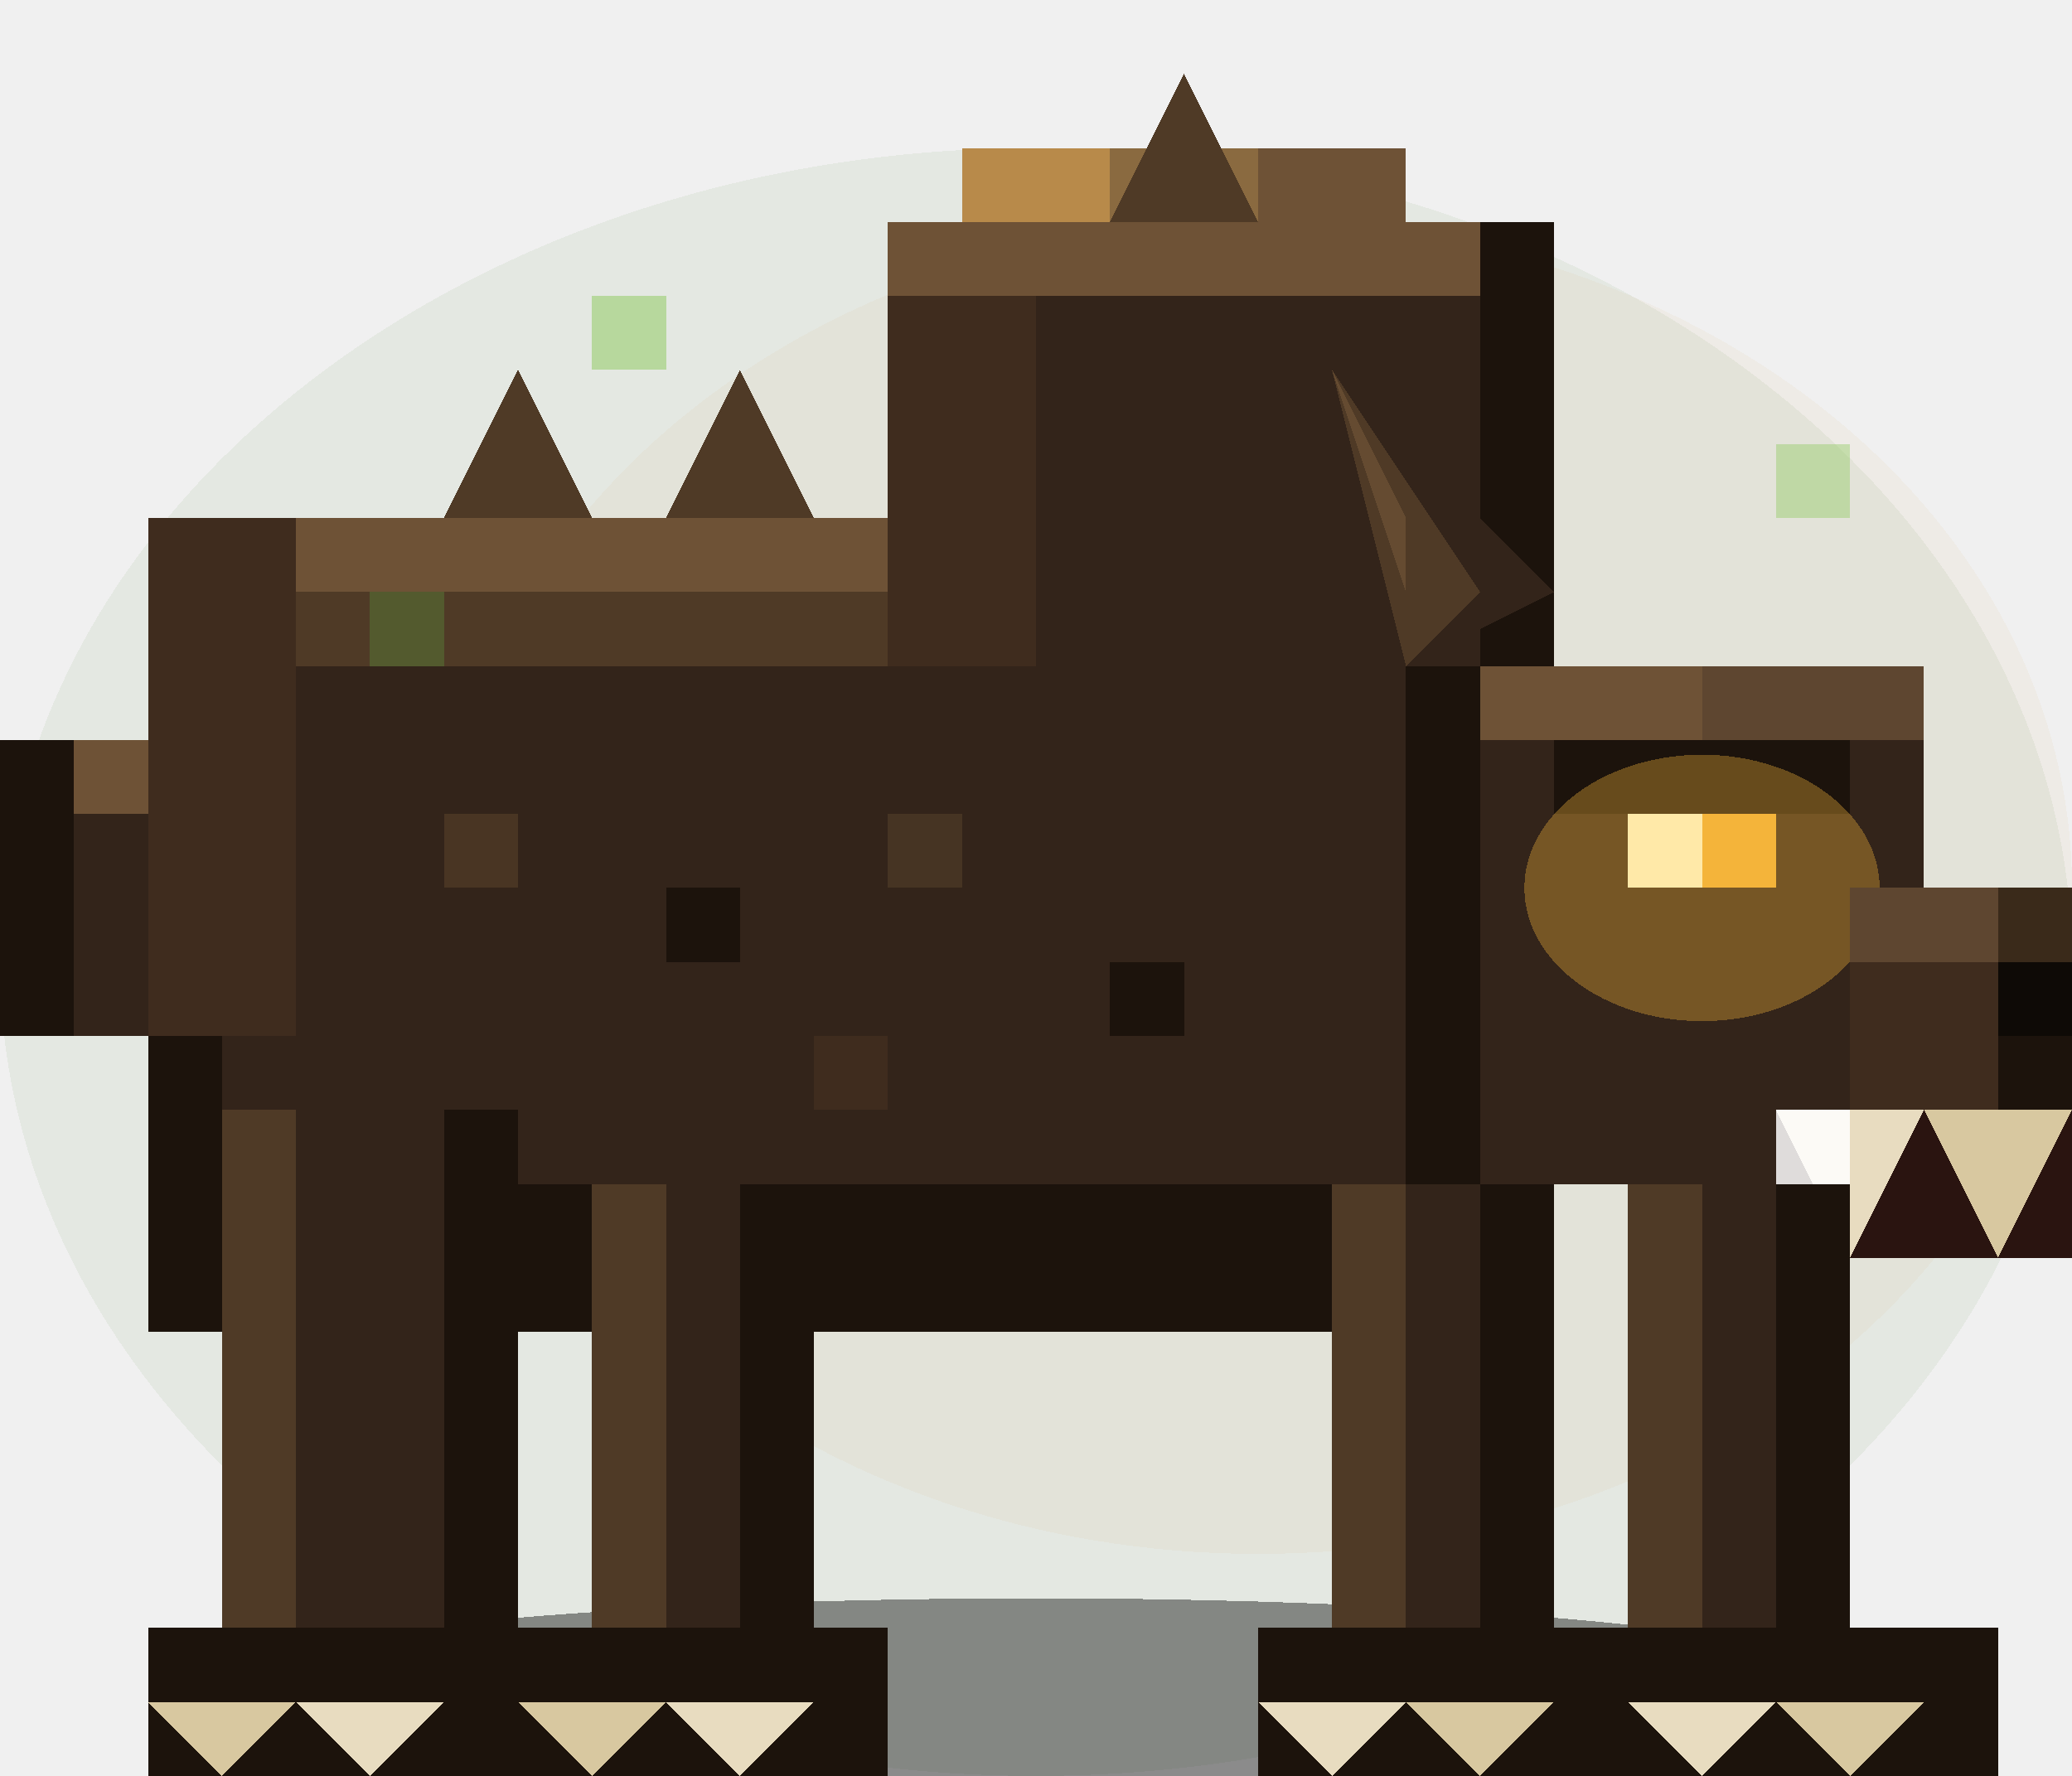
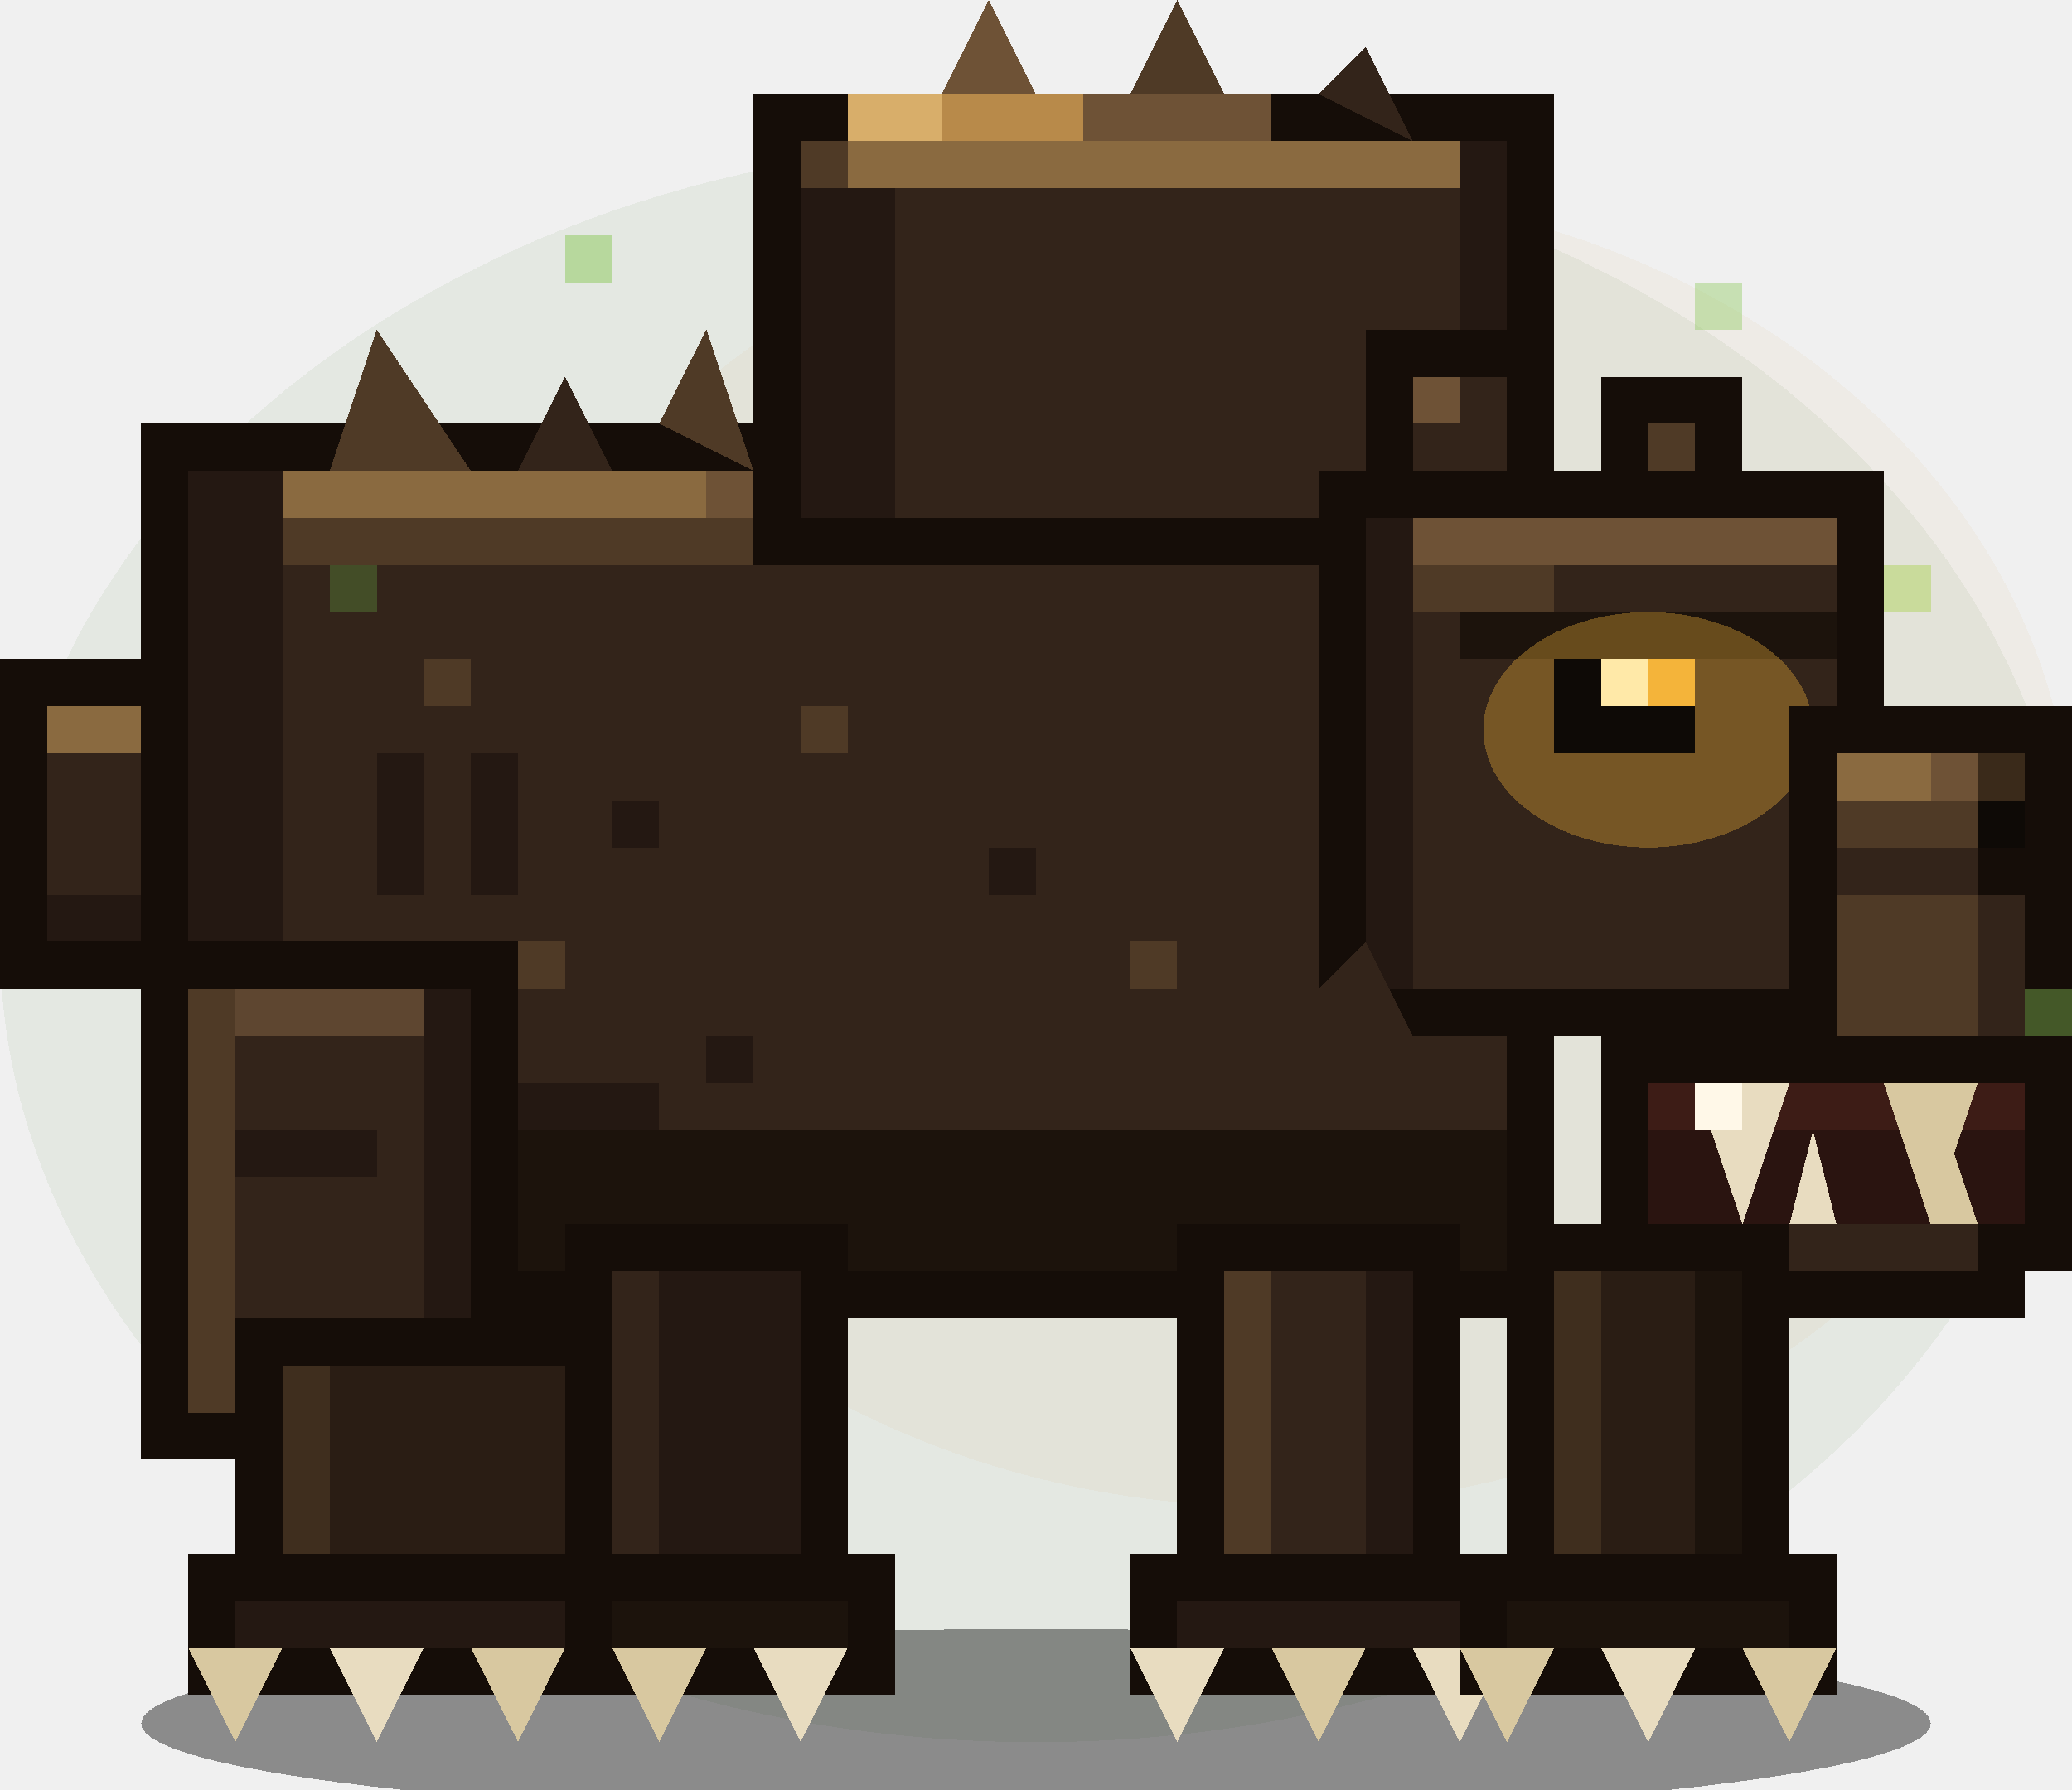
- <svg xmlns="http://www.w3.org/2000/svg" viewBox="0 0 28 24" shape-rendering="crispEdges" preserveAspectRatio="xMidYMax meet" aria-label="Wild Shape — Dire Beast">
-   <ellipse cx="14" cy="13" rx="14" ry="11" fill="#5a8a3a" opacity="0.08" />
-   <ellipse cx="17" cy="12" rx="11" ry="9" fill="#c8954a" opacity="0.06" />
-   <ellipse cx="14" cy="23" rx="12" ry="1.4" fill="#000" opacity="0.42" />
-   <rect x="0" y="10" width="4" height="4" fill="#33241a" />
-   <rect x="0" y="10" width="4" height="1" fill="#6e5236" />
-   <rect x="0" y="10" width="1" height="4" fill="#1c130c" />
-   <rect x="2" y="7" width="18" height="11" fill="#33241a" />
-   <rect x="2" y="7" width="18" height="1" fill="#6e5236" />
-   <rect x="2" y="8" width="18" height="1" fill="#4f3a26" />
-   <rect x="2" y="7" width="1" height="11" fill="#1c130c" />
-   <rect x="2" y="7" width="2" height="7" fill="#3f2c1e" />
-   <rect x="2" y="16" width="18" height="2" fill="#1c130c" />
-   <rect x="12" y="3" width="9" height="6" fill="#33241a" />
-   <rect x="12" y="3" width="9" height="1" fill="#6e5236" />
-   <rect x="13" y="2" width="6" height="1" fill="#6e5236" />
-   <rect x="13" y="2" width="4" height="1" fill="#8a6a40" />
-   <rect x="13" y="2" width="2" height="1" fill="#b88a4a" />
-   <rect x="12" y="4" width="2" height="5" fill="#3f2c1e" />
-   <rect x="20" y="3" width="1" height="6" fill="#1c130c" />
-   <rect x="19" y="9" width="7" height="7" fill="#33241a" />
-   <rect x="19" y="9" width="7" height="1" fill="#5e4630" />
-   <rect x="19" y="9" width="1" height="7" fill="#1c130c" />
-   <rect x="20" y="9" width="3" height="1" fill="#6e5236" />
-   <polygon points="19,9 18,5 21,8" fill="#33241a" />
-   <polygon points="19,9 18,5 20,8" fill="#4f3a26" />
-   <polygon points="19,8 18,5 19,7" fill="#6e5236" opacity="0.7" />
-   <rect x="21" y="10" width="4" height="1" fill="#1c130c" />
-   <ellipse cx="23" cy="12" rx="2.4" ry="1.8" fill="#f4b43a" opacity="0.35" />
-   <rect x="22" y="11" width="2" height="1" fill="#f4b43a" />
-   <rect x="22" y="11" width="1" height="1" fill="#ffe9a8" />
-   <rect x="25" y="12" width="3" height="4" fill="#3f2c1e" />
-   <rect x="25" y="12" width="3" height="1" fill="#5e4630" />
-   <rect x="27" y="12" width="1" height="4" fill="#1c130c" />
-   <rect x="27" y="12" width="1" height="2" fill="#0e0a06" />
-   <rect x="27" y="12" width="1" height="1" fill="#3a2a1a" />
-   <rect x="24" y="15" width="4" height="2" fill="#2a1410" />
-   <polygon points="24,15 25,17 26,15" fill="#e8dcc0" />
-   <polygon points="26,15 27,17 28,15" fill="#d8c8a0" />
-   <rect x="24" y="15" width="1" height="1" fill="#ffffff" opacity="0.85" />
-   <polygon points="6,7 7,5 8,7" fill="#4f3a26" />
-   <polygon points="9,7 10,5 11,7" fill="#4f3a26" />
-   <polygon points="15,3 16,1 17,3" fill="#4f3a26" />
-   <rect x="18" y="16" width="3" height="7" fill="#33241a" />
-   <rect x="22" y="16" width="3" height="7" fill="#33241a" />
-   <rect x="18" y="16" width="1" height="7" fill="#4f3a26" />
-   <rect x="22" y="16" width="1" height="7" fill="#4f3a26" />
-   <rect x="20" y="16" width="1" height="7" fill="#1c130c" />
-   <rect x="24" y="16" width="1" height="7" fill="#1c130c" />
-   <rect x="17" y="22" width="5" height="2" fill="#1c130c" />
-   <rect x="22" y="22" width="5" height="2" fill="#1c130c" />
-   <polygon points="17,23 18,24 19,23" fill="#e8dcc0" />
-   <polygon points="19,23 20,24 21,23" fill="#d8c8a0" />
-   <polygon points="22,23 23,24 24,23" fill="#e8dcc0" />
-   <polygon points="24,23 25,24 26,23" fill="#d8c8a0" />
-   <rect x="3" y="15" width="4" height="8" fill="#33241a" />
-   <rect x="8" y="16" width="3" height="7" fill="#33241a" />
-   <rect x="3" y="15" width="1" height="8" fill="#4f3a26" />
-   <rect x="8" y="16" width="1" height="7" fill="#4f3a26" />
-   <rect x="6" y="15" width="1" height="8" fill="#1c130c" />
-   <rect x="10" y="16" width="1" height="7" fill="#1c130c" />
-   <rect x="2" y="22" width="5" height="2" fill="#1c130c" />
-   <rect x="7" y="22" width="5" height="2" fill="#1c130c" />
-   <polygon points="2,23 3,24 4,23" fill="#d8c8a0" />
-   <polygon points="4,23 5,24 6,23" fill="#e8dcc0" />
-   <polygon points="7,23 8,24 9,23" fill="#d8c8a0" />
-   <polygon points="9,23 10,24 11,23" fill="#e8dcc0" />
-   <rect x="6" y="11" width="1" height="1" fill="#4f3a26" opacity="0.8" />
-   <rect x="9" y="12" width="1" height="1" fill="#1c130c" />
-   <rect x="12" y="11" width="1" height="1" fill="#4f3a26" opacity="0.7" />
-   <rect x="15" y="13" width="1" height="1" fill="#1c130c" />
-   <rect x="11" y="14" width="1" height="1" fill="#3f2c1e" />
-   <rect x="8" y="4" width="1" height="1" fill="#8ac858" opacity="0.5" />
-   <rect x="24" y="6" width="1" height="1" fill="#8ac858" opacity="0.4" />
-   <rect x="5" y="8" width="1" height="1" fill="#5a8a3a" opacity="0.4" />
+ <svg xmlns="http://www.w3.org/2000/svg" viewBox="0 0 44 38" shape-rendering="crispEdges" preserveAspectRatio="xMidYMax meet" aria-label="Wild Shape — Dire Beast">
+   <ellipse cx="22" cy="20" rx="22" ry="17" fill="#5a8a3a" opacity="0.08" />
+   <ellipse cx="27" cy="18" rx="17" ry="14" fill="#c8954a" opacity="0.06" />
+   <ellipse cx="22" cy="36.6" rx="19" ry="2" fill="#000" opacity="0.42" />
+   <rect x="0" y="14" width="7" height="7" fill="#150d08" />
+   <rect x="1" y="15" width="5" height="5" fill="#33241a" />
+   <rect x="1" y="15" width="5" height="1" fill="#6e5236" />
+   <rect x="1" y="15" width="2" height="1" fill="#8a6a40" />
+   <rect x="1" y="19" width="5" height="1" fill="#241812" />
+   <rect x="3" y="9" width="30" height="19" fill="#150d08" />
+   <rect x="4" y="10" width="28" height="17" fill="#33241a" />
+   <rect x="4" y="10" width="28" height="1" fill="#6e5236" />
+   <rect x="4" y="11" width="28" height="1" fill="#4f3a26" />
+   <rect x="5" y="10" width="10" height="1" fill="#8a6a40" />
+   <rect x="4" y="10" width="2" height="12" fill="#241812" />
+   <rect x="4" y="24" width="28" height="3" fill="#1c130c" />
+   <rect x="4" y="23" width="10" height="1" fill="#241812" />
+   <rect x="9" y="14" width="1" height="1" fill="#4f3a26" />
+   <rect x="13" y="17" width="1" height="1" fill="#241812" />
+   <rect x="17" y="15" width="1" height="1" fill="#4f3a26" />
+   <rect x="21" y="18" width="1" height="1" fill="#241812" />
+   <rect x="11" y="20" width="1" height="1" fill="#4f3a26" />
+   <rect x="15" y="22" width="1" height="1" fill="#241812" />
+   <rect x="24" y="20" width="1" height="1" fill="#4f3a26" />
+   <rect x="8" y="16" width="1" height="3" fill="#241812" />
+   <rect x="10" y="16" width="1" height="3" fill="#241812" />
+   <rect x="16" y="2" width="17" height="10" fill="#150d08" />
+   <rect x="17" y="3" width="15" height="8" fill="#33241a" />
+   <rect x="17" y="3" width="15" height="1" fill="#8a6a40" />
+   <rect x="18" y="2" width="9" height="1" fill="#6e5236" />
+   <rect x="18" y="2" width="5" height="1" fill="#b88a4a" />
+   <rect x="18" y="2" width="2" height="1" fill="#d8ae6a" />
+   <rect x="17" y="4" width="2" height="7" fill="#241812" />
+   <rect x="31" y="3" width="1" height="8" fill="#241812" />
+   <rect x="17" y="3" width="1" height="1" fill="#4f3a26" />
+   <polygon points="20,2 21,0 22,2" fill="#6e5236" />
+   <polygon points="24,2 25,0 26,2" fill="#4f3a26" />
+   <polygon points="28,2 29,1 30,3" fill="#33241a" />
+   <polygon points="7,10 8,7 10,10" fill="#4f3a26" />
+   <polygon points="11,10 12,8 13,10" fill="#33241a" />
+   <polygon points="14,9 15,7 16,10" fill="#4f3a26" />
+   <rect x="29" y="7" width="4" height="4" fill="#150d08" />
+   <rect x="30" y="8" width="2" height="2" fill="#33241a" />
+   <rect x="30" y="8" width="1" height="1" fill="#6e5236" />
+   <rect x="34" y="8" width="3" height="3" fill="#150d08" />
+   <rect x="35" y="9" width="1" height="1" fill="#4f3a26" />
+   <rect x="28" y="10" width="12" height="12" fill="#150d08" />
+   <rect x="29" y="11" width="10" height="10" fill="#33241a" />
+   <rect x="29" y="11" width="10" height="1" fill="#6e5236" />
+   <rect x="29" y="12" width="4" height="1" fill="#4f3a26" />
+   <rect x="29" y="11" width="1" height="10" fill="#241812" />
+   <rect x="31" y="13" width="8" height="1" fill="#1c130c" />
+   <ellipse cx="35" cy="15.5" rx="3.5" ry="2.5" fill="#f4b43a" opacity="0.35" />
+   <rect x="33" y="14" width="3" height="2" fill="#0e0a06" />
+   <rect x="34" y="14" width="2" height="1" fill="#f4b43a" />
+   <rect x="34" y="14" width="1" height="1" fill="#ffe9a8" />
+   <polygon points="29,20 27,22 30,22" fill="#33241a" />
+   <rect x="38" y="15" width="6" height="8" fill="#150d08" />
+   <rect x="39" y="16" width="4" height="6" fill="#4f3a26" />
+   <rect x="39" y="16" width="4" height="1" fill="#6e5236" />
+   <rect x="39" y="16" width="2" height="1" fill="#8a6a40" />
+   <rect x="42" y="17" width="1" height="5" fill="#33241a" />
+   <rect x="42" y="16" width="2" height="3" fill="#150d08" />
+   <rect x="42" y="16" width="1" height="2" fill="#0e0a06" />
+   <rect x="42" y="16" width="1" height="1" fill="#3a2a1a" />
+   <rect x="39" y="18" width="3" height="1" fill="#33241a" />
+   <rect x="34" y="22" width="10" height="5" fill="#150d08" />
+   <rect x="35" y="23" width="8" height="3" fill="#2a1410" />
+   <rect x="35" y="23" width="8" height="1" fill="#3d1c16" />
+   <polygon points="36,23 37,26 38,23" fill="#e8dcc0" />
+   <polygon points="40,23 41,26 42,23" fill="#d8c8a0" />
+   <rect x="36" y="23" width="1" height="1" fill="#fff8e8" />
+   <rect x="34" y="26" width="9" height="2" fill="#150d08" />
+   <rect x="35" y="26" width="7" height="1" fill="#33241a" />
+   <polygon points="38,26 38.5,24 39,26" fill="#e8dcc0" />
+   <polygon points="41,26 41.5,24.5 42,26" fill="#d8c8a0" />
+   <rect x="43" y="21" width="1" height="1" fill="#8ac858" opacity="0.4" />
+   <rect x="25" y="26" width="6" height="9" fill="#150d08" />
+   <rect x="26" y="27" width="4" height="7" fill="#33241a" />
+   <rect x="26" y="27" width="1" height="7" fill="#4f3a26" />
+   <rect x="29" y="27" width="1" height="7" fill="#241812" />
+   <rect x="32" y="26" width="6" height="9" fill="#150d08" />
+   <rect x="33" y="27" width="4" height="7" fill="#2a1d14" />
+   <rect x="33" y="27" width="1" height="7" fill="#3f2e1e" />
+   <rect x="36" y="27" width="1" height="7" fill="#1c130c" />
+   <rect x="24" y="33" width="8" height="3" fill="#150d08" />
+   <rect x="25" y="34" width="6" height="1" fill="#241812" />
+   <polygon points="24,35 25,37 26,35" fill="#e8dcc0" />
+   <polygon points="27,35 28,37 29,35" fill="#d8c8a0" />
+   <polygon points="30,35 31,37 32,35" fill="#e8dcc0" />
+   <rect x="31" y="33" width="8" height="3" fill="#150d08" />
+   <rect x="32" y="34" width="6" height="1" fill="#1c130c" />
+   <polygon points="31,35 32,37 33,35" fill="#d8c8a0" />
+   <polygon points="34,35 35,37 36,35" fill="#e8dcc0" />
+   <polygon points="37,35 38,37 39,35" fill="#d8c8a0" />
+   <rect x="3" y="20" width="8" height="11" fill="#150d08" />
+   <rect x="4" y="21" width="6" height="9" fill="#33241a" />
+   <rect x="4" y="21" width="6" height="1" fill="#5e4630" />
+   <rect x="4" y="21" width="1" height="9" fill="#4f3a26" />
+   <rect x="9" y="21" width="1" height="9" fill="#241812" />
+   <rect x="5" y="24" width="3" height="1" fill="#241812" />
+   <rect x="5" y="28" width="8" height="7" fill="#150d08" />
+   <rect x="6" y="29" width="6" height="5" fill="#2a1d14" />
+   <rect x="6" y="29" width="1" height="5" fill="#3f2e1e" />
+   <rect x="12" y="26" width="6" height="9" fill="#150d08" />
+   <rect x="13" y="27" width="4" height="7" fill="#241812" />
+   <rect x="13" y="27" width="1" height="7" fill="#33241a" />
+   <rect x="4" y="33" width="9" height="3" fill="#150d08" />
+   <rect x="5" y="34" width="7" height="1" fill="#241812" />
+   <polygon points="4,35 5,37 6,35" fill="#d8c8a0" />
+   <polygon points="7,35 8,37 9,35" fill="#e8dcc0" />
+   <polygon points="10,35 11,37 12,35" fill="#d8c8a0" />
+   <rect x="12" y="33" width="7" height="3" fill="#150d08" />
+   <rect x="13" y="34" width="5" height="1" fill="#1c130c" />
+   <polygon points="13,35 14,37 15,35" fill="#d8c8a0" />
+   <polygon points="16,35 17,37 18,35" fill="#e8dcc0" />
+   <rect x="12" y="5" width="1" height="1" fill="#8ac858" opacity="0.5" />
+   <rect x="36" y="6" width="1" height="1" fill="#8ac858" opacity="0.4" />
+   <rect x="7" y="12" width="1" height="1" fill="#5a8a3a" opacity="0.4" />
+   <rect x="40" y="12" width="1" height="1" fill="#a8d050" opacity="0.45" />
</svg>
